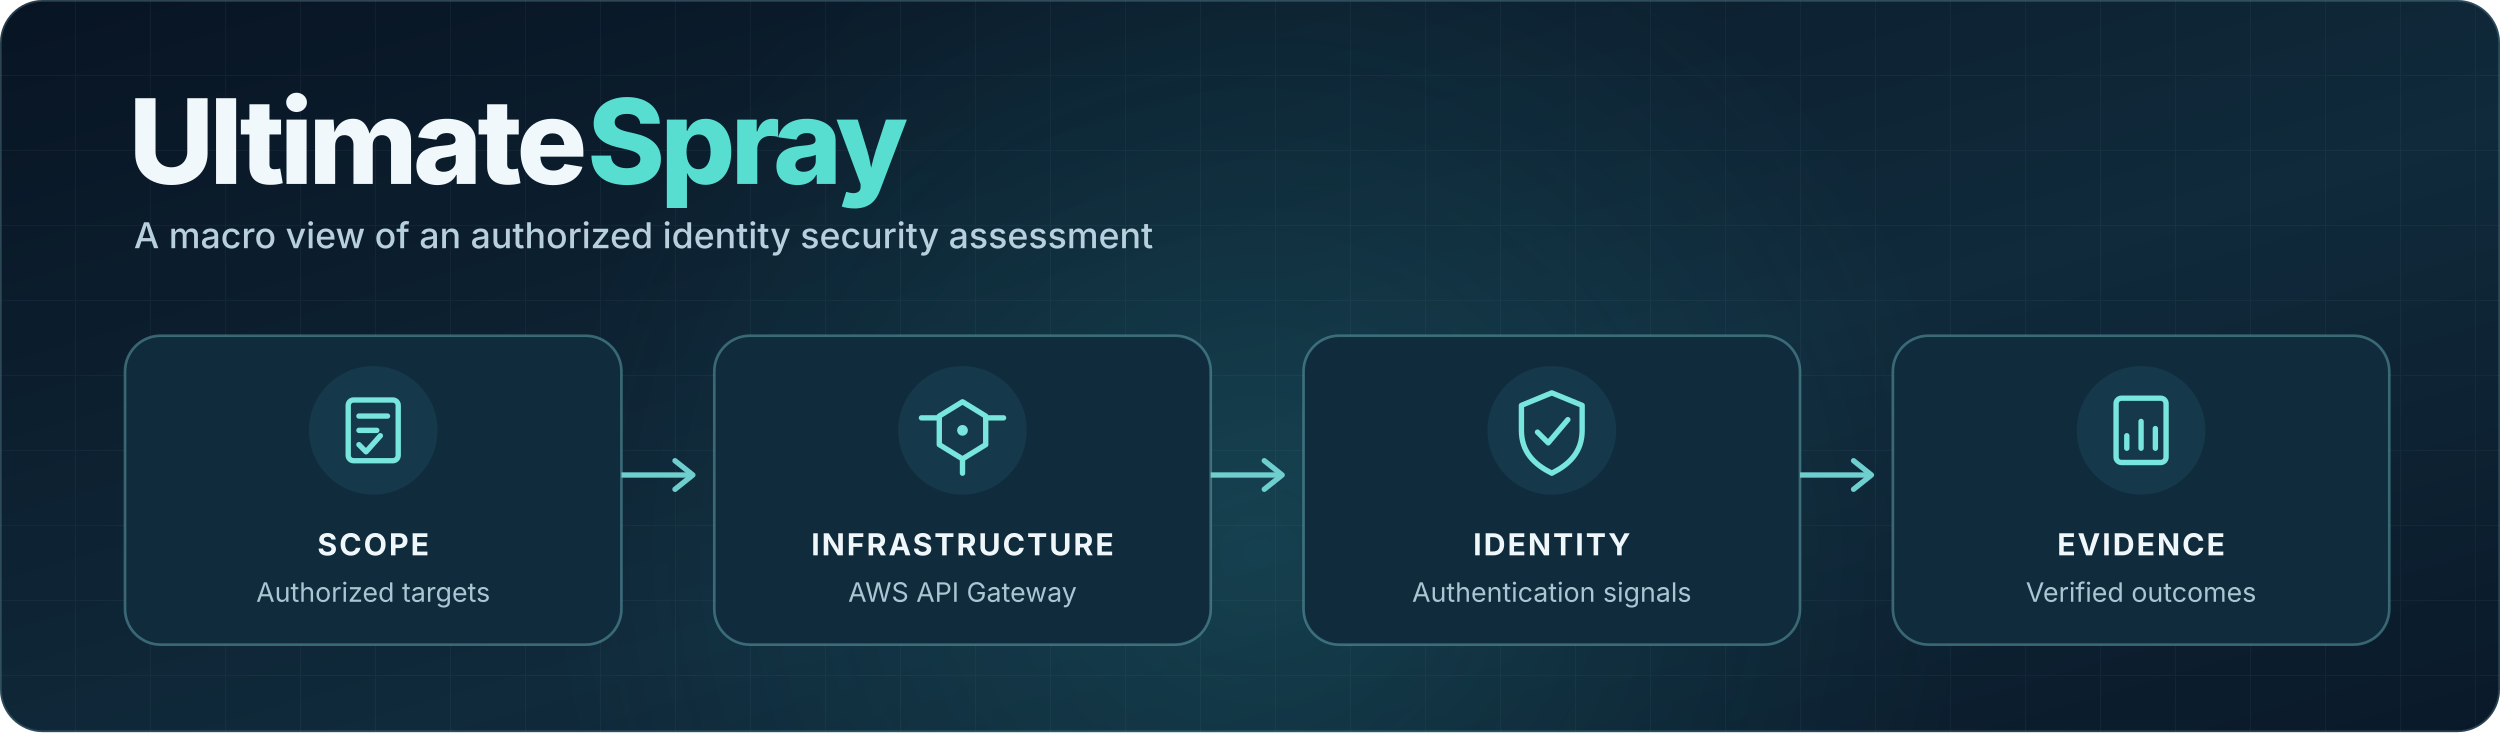
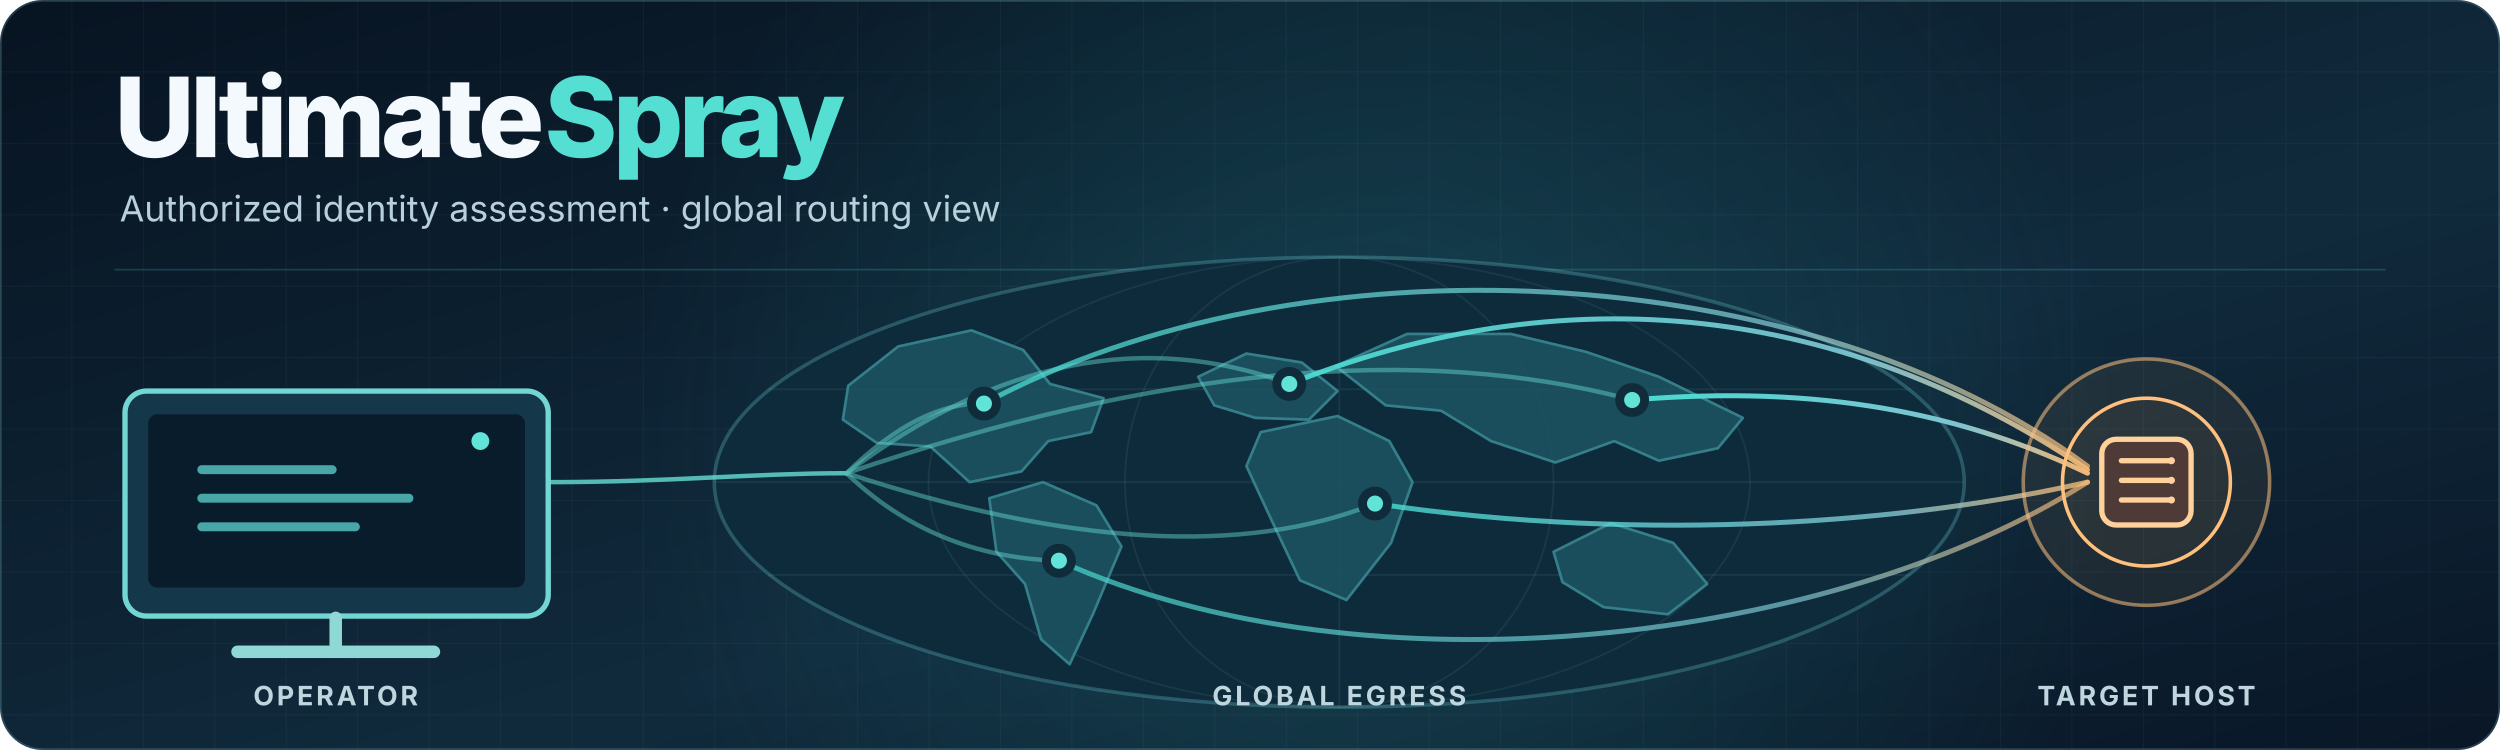
- <svg xmlns="http://www.w3.org/2000/svg" width="1400" height="410" viewBox="0 0 1400 410" role="img" aria-labelledby="title desc">
+ <svg xmlns="http://www.w3.org/2000/svg" width="1400" height="420" viewBox="0 0 1400 420" role="img" aria-labelledby="title desc">
  <defs>
    <linearGradient id="background" x1="0" y1="0" x2="1" y2="1">
-       <stop offset="0" stop-color="#081423" />
-       <stop offset="0.58" stop-color="#102a3b" />
-       <stop offset="1" stop-color="#0a1929" />
+       <stop offset="0" stop-color="#071321" />
+       <stop offset="0.6" stop-color="#102a3c" />
+       <stop offset="1" stop-color="#091626" />
    </linearGradient>
-     <linearGradient id="accent" x1="0" y1="0" x2="1" y2="0">
-       <stop offset="0" stop-color="#50dfd0" />
-       <stop offset="1" stop-color="#8abaff" />
+     <linearGradient id="route" x1="0" y1="0" x2="1" y2="0">
+       <stop offset="0" stop-color="#4be1d6" />
+       <stop offset="0.72" stop-color="#83cbd7" />
+       <stop offset="1" stop-color="#ffc07d" />
    </linearGradient>
-     <radialGradient id="halo">
-       <stop offset="0" stop-color="#37c9c8" stop-opacity="0.15" />
-       <stop offset="1" stop-color="#37c9c8" stop-opacity="0" />
+     <radialGradient id="glow">
+       <stop offset="0" stop-color="#37d2d0" stop-opacity="0.17" />
+       <stop offset="1" stop-color="#37d2d0" stop-opacity="0" />
    </radialGradient>
-     <pattern id="grid" width="42" height="42" patternUnits="userSpaceOnUse">
-       <path d="M42 0H0V42" fill="none" stroke="#a7d7df" stroke-opacity="0.055" />
+     <pattern id="grid" width="40" height="40" patternUnits="userSpaceOnUse">
+       <path d="M40 0H0V40" fill="none" stroke="#a0cfdb" stroke-opacity="0.05" />
    </pattern>
  </defs>
-   <rect width="1400" height="410" rx="24" fill="url(#background)" />
-   <rect width="1400" height="410" rx="24" fill="url(#grid)" />
-   <circle cx="705" cy="310" r="400" fill="url(#halo)" />
-   <path d="M70 160h1260" stroke="url(#accent)" stroke-opacity="0.32" />
-   <text x="72" y="103" fill="#f1f8fb" font-family="Inter, Segoe UI, Arial, sans-serif" font-size="66" font-weight="800" letter-spacing="-2.7">Ultimate<tspan fill="#57ded1">Spray</tspan>
+   <rect width="1400" height="420" rx="24" fill="url(#background)" />
+   <rect width="1400" height="420" rx="24" fill="url(#grid)" />
+   <circle cx="770" cy="250" r="420" fill="url(#glow)" />
+   <text x="64" y="88" fill="#f3f9fc" font-family="Inter, Segoe UI, Arial, sans-serif" font-size="62" font-weight="800" letter-spacing="-2.6">Ultimate<tspan fill="#55dfd2">Spray</tspan>
  </text>
-   <text x="75" y="139" fill="#b8d0dd" font-family="Inter, Segoe UI, Arial, sans-serif" font-size="20" font-weight="500">A macro view of an authorized identity security assessment</text>
-   <g fill="none" stroke="#6fcece" stroke-width="3" stroke-linecap="round" stroke-linejoin="round">
-     <path d="M348 266h38" />
-     <path d="m378 258 10 8-10 8" />
-     <path d="M678 266h38" />
-     <path d="m708 258 10 8-10 8" />
-     <path d="M1008 266h38" />
-     <path d="m1038 258 10 8-10 8" />
+   <text x="67" y="124" fill="#b8d0dc" font-family="Inter, Segoe UI, Arial, sans-serif" font-size="20">Authorized identity assessment · global routing view</text>
+   <path d="M64 151h1272" stroke="#5abec6" stroke-opacity="0.22" />
+   <ellipse cx="750" cy="270" rx="350" ry="126" fill="#0e2b3b" stroke="#63b8c1" stroke-opacity="0.32" stroke-width="2" />
+   <path d="M400 270h700M750 144v252M430 218h640M430 322h640" fill="none" stroke="#8ccbd1" stroke-opacity="0.09" />
+   <ellipse cx="750" cy="270" rx="230" ry="126" fill="none" stroke="#8ccbd1" stroke-opacity="0.09" />
+   <ellipse cx="750" cy="270" rx="120" ry="126" fill="none" stroke="#8ccbd1" stroke-opacity="0.09" />
+   <g fill="#1d5261" stroke="#398892" stroke-width="1.5" stroke-linejoin="round" opacity="0.9">
+     <path d="M475 216 503 194 544 185 573 196 588 215 618 223 611 242 587 247 572 264 543 270 521 250 491 248 472 235Z" />
+     <path d="M554 279 584 270 614 283 628 306 612 344 599 372 583 358 574 327 558 309Z" />
+     <path d="M671 211 698 198 729 203 749 219 733 235 703 234 680 227Z" />
+     <path d="M706 242 749 233 778 247 791 270 779 304 754 336 728 325 711 289 698 261Z" />
+     <path d="M748 205 788 187 846 187 888 197 929 211 976 234 962 251 929 258 904 247 871 259 835 247 807 230 776 227Z" />
+     <path d="M870 309 902 293 937 304 956 327 934 344 898 340 875 326Z" />
  </g>
-   <g fill="#102b3b" stroke="#79c9d1" stroke-opacity="0.4" stroke-width="1.5">
-     <rect x="70" y="188" width="278" height="173" rx="20" />
-     <rect x="400" y="188" width="278" height="173" rx="20" />
-     <rect x="730" y="188" width="278" height="173" rx="20" />
-     <rect x="1060" y="188" width="278" height="173" rx="20" />
+   <g fill="none" stroke="#67ded5" stroke-width="2.5" stroke-linecap="round" opacity="0.8">
+     <path d="M307 270 C376 270 421 265 474 265" />
+     <path d="M474 265 Q515 225 551 226" stroke-opacity="0.55" />
+     <path d="M474 265 Q523 312 593 314" stroke-opacity="0.55" />
+     <path d="M474 265 Q600 170 722 215" stroke-opacity="0.55" />
+     <path d="M474 265 Q660 326 770 282" stroke-opacity="0.55" />
+     <path d="M474 265 Q735 176 914 224" stroke-opacity="0.55" />
  </g>
-   <g fill="#15394a">
-     <circle cx="209" cy="241" r="36" />
-     <circle cx="539" cy="241" r="36" />
-     <circle cx="869" cy="241" r="36" />
-     <circle cx="1199" cy="241" r="36" />
+   <g fill="none" stroke="url(#route)" stroke-width="2.8" stroke-linecap="round">
+     <path d="M551 226 C730 130 1011 144 1169 261" opacity="0.72" />
+     <path d="M593 314 C766 392 1028 360 1169 270" opacity="0.66" />
+     <path d="M722 215 C899 145 1052 184 1169 263" opacity="0.9" />
+     <path d="M770 282 C925 305 1073 292 1169 270" opacity="0.78" />
+     <path d="M914 224 C1020 215 1100 232 1169 265" opacity="0.95" />
  </g>
-   <g fill="none" stroke="#78e6dc" stroke-width="3" stroke-linecap="round" stroke-linejoin="round">
-     <rect x="195" y="224" width="28" height="34" rx="3" />
-     <path d="M201 233h16M201 241h10m-10 8 4 4 8-9" />
-     <path d="m539 225 13 8v16l-13 8-13-8v-16z" />
-     <circle cx="539" cy="241" r="3" fill="#78e6dc" stroke="none" />
-     <path d="M526 234h-10m36 0h10m-23 23v8" />
-     <path d="m869 220 17 7v14c0 12-7 19-17 24-10-5-17-12-17-24v-14z" />
-     <path d="m861 242 6 6 11-13" />
-     <rect x="1185" y="223" width="28" height="36" rx="3" />
-     <path d="M1191 251v-7m8 7v-15m8 15v-11" />
+   <g fill="#61e3d8" stroke="#102b3a" stroke-width="5">
+     <circle cx="551" cy="226" r="7" />
+     <circle cx="593" cy="314" r="7" />
+     <circle cx="722" cy="215" r="7" />
+     <circle cx="770" cy="282" r="7" />
+     <circle cx="914" cy="224" r="7" />
  </g>
-   <g fill="#f0f7fa" font-family="Inter, Segoe UI, Arial, sans-serif" font-size="17" font-weight="750" letter-spacing="1.1" text-anchor="middle">
-     <text x="209" y="311">SCOPE</text>
-     <text x="539" y="311">INFRASTRUCTURE</text>
-     <text x="869" y="311">IDENTITY</text>
-     <text x="1199" y="311">EVIDENCE</text>
+   <rect x="70" y="219" width="237" height="126" rx="12" fill="#14384a" stroke="#72d6d3" stroke-width="3" />
+   <rect x="83" y="232" width="211" height="97" rx="5" fill="#091c2c" />
+   <path d="M113 263h73m-73 16h116m-116 16h86" stroke="#60d6d1" stroke-width="5" stroke-linecap="round" opacity="0.74" />
+   <path d="M188 346v15m-55 4h110" stroke="#8fd8d6" stroke-width="7" stroke-linecap="round" />
+   <circle cx="269" cy="247" r="5" fill="#61e3d8" />
+   <circle cx="1202" cy="270" r="69" fill="#e8a65d" fill-opacity="0.08" stroke="#ffc07d" stroke-opacity="0.55" stroke-width="2" />
+   <circle cx="1202" cy="270" r="47" fill="#e8a65d" fill-opacity="0.06" stroke="#ffc07d" stroke-width="2" />
+   <rect x="1177" y="246" width="50" height="48" rx="8" fill="#4e3b38" stroke="#ffd19b" stroke-width="3" />
+   <path d="M1188 258h28m-28 11h28m-28 11h28" stroke="#ffd19b" stroke-width="3" stroke-linecap="round" />
+   <circle cx="1216" cy="258" r="2" fill="#ffd19b" />
+   <circle cx="1216" cy="269" r="2" fill="#ffd19b" />
+   <circle cx="1216" cy="280" r="2" fill="#ffd19b" />
+   <g fill="#bfd6de" font-family="Inter, Segoe UI, Arial, sans-serif" font-size="15" font-weight="700" letter-spacing="1.6" text-anchor="middle">
+     <text x="188" y="395">OPERATOR</text>
+     <text x="750" y="395">GLOBAL EGRESS</text>
+     <text x="1202" y="395">TARGET HOST</text>
  </g>
-   <g fill="#a9c7d2" font-family="Inter, Segoe UI, Arial, sans-serif" font-size="15" text-anchor="middle">
-     <text x="209" y="337">Authorized targets</text>
-     <text x="539" y="337">AWS API Gateway</text>
-     <text x="869" y="337">Authentication signals</text>
-     <text x="1199" y="337">Verified outcomes</text>
-   </g>
-   <rect x="0.5" y="0.5" width="1399" height="409" rx="23.5" fill="none" stroke="#86bdc9" stroke-opacity="0.24" />
+   <rect x="0.5" y="0.5" width="1399" height="419" rx="23.5" fill="none" stroke="#86bdc9" stroke-opacity="0.24" />
</svg>
